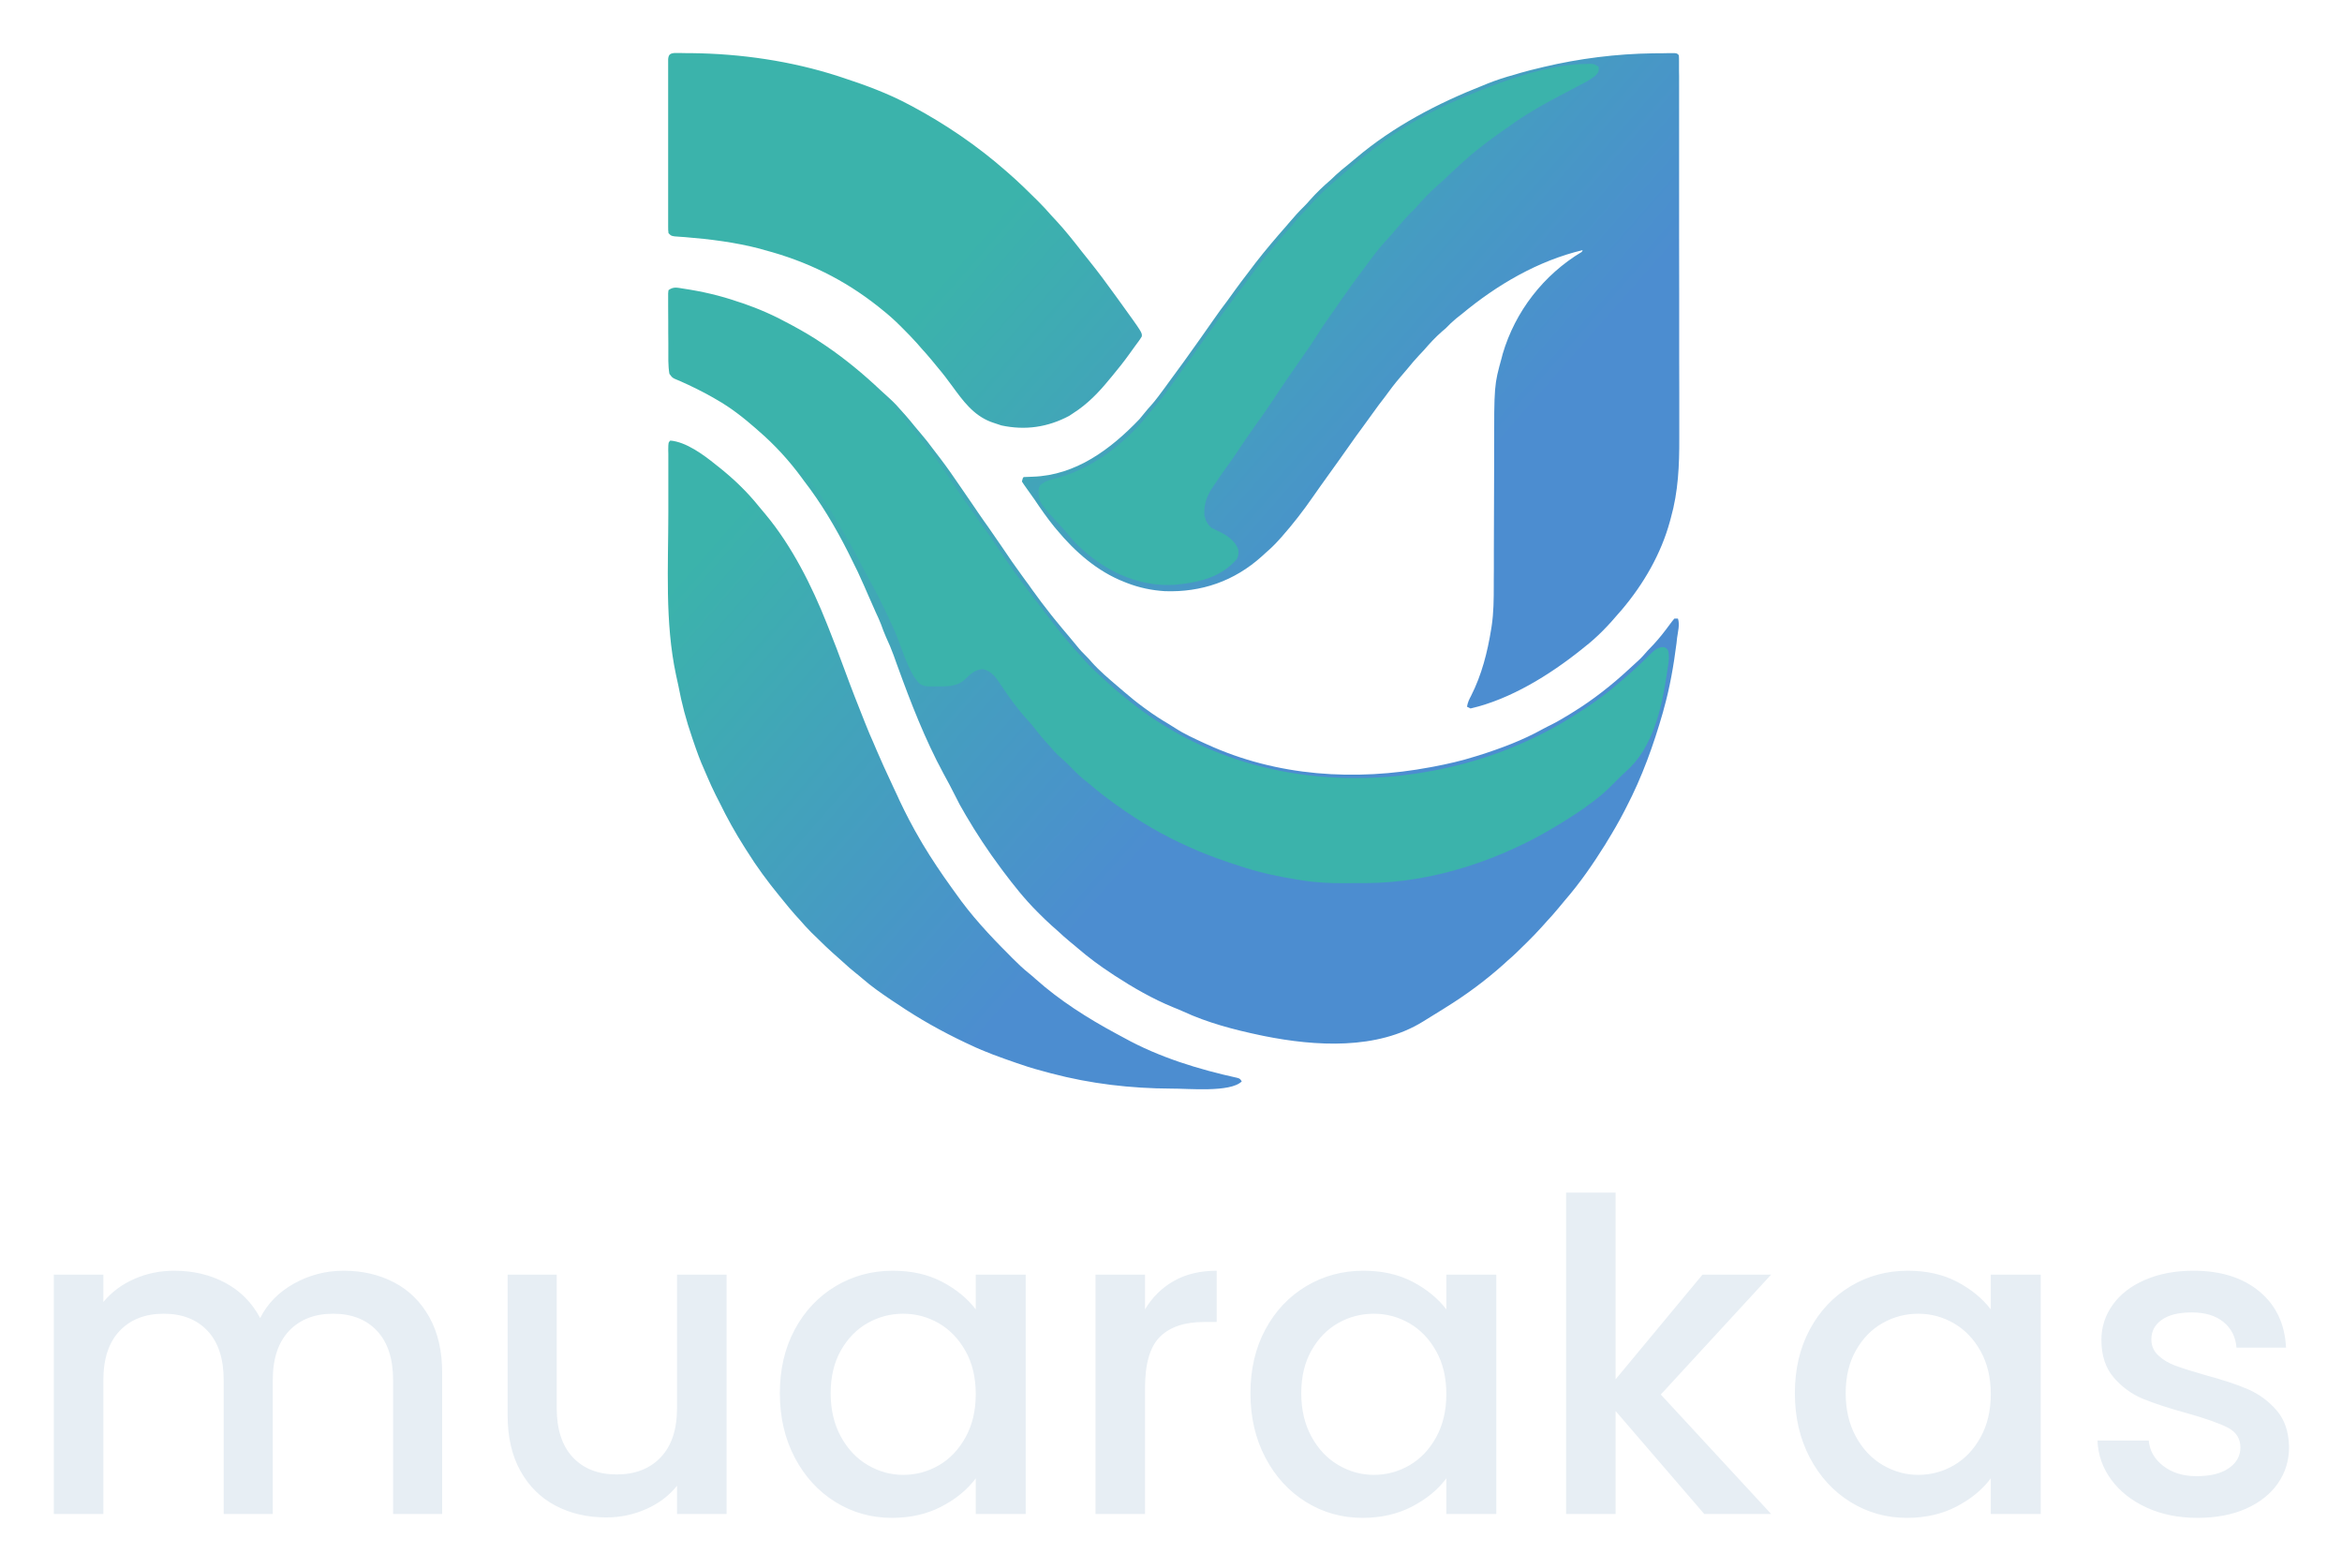
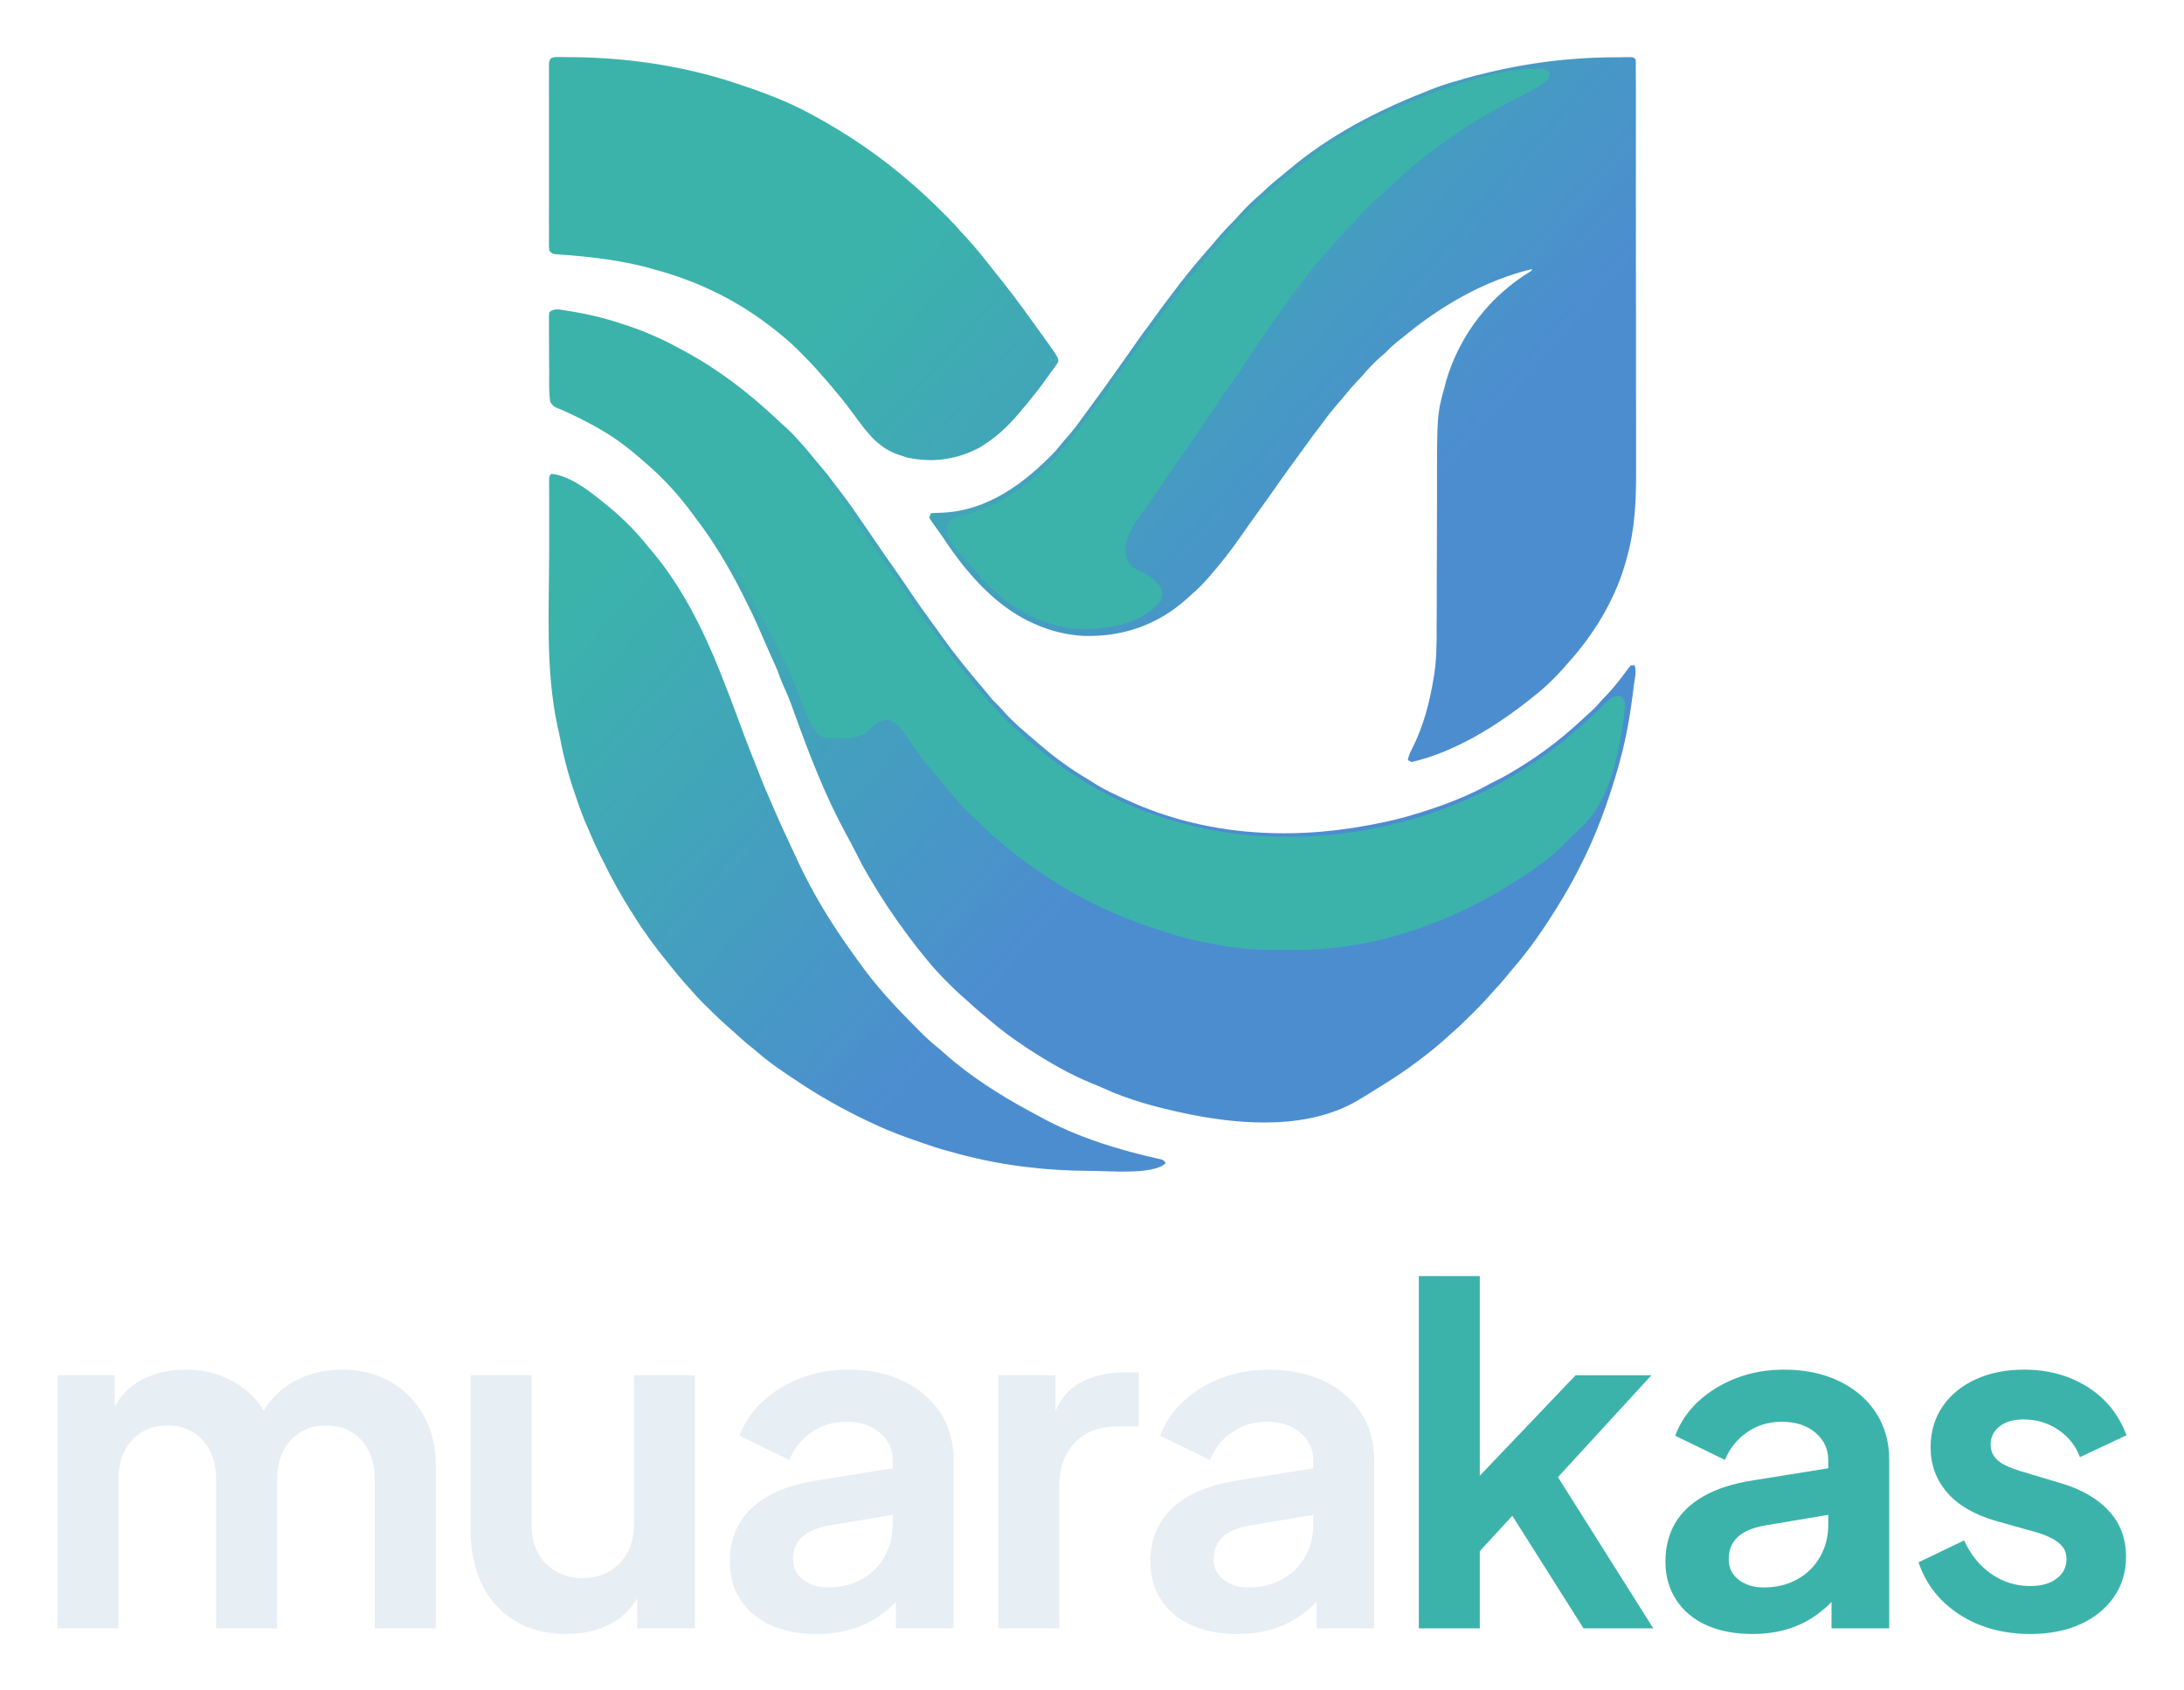
- <svg xmlns="http://www.w3.org/2000/svg" viewBox="-670 23 2631 1761" role="img" aria-labelledby="mk-t">
-   <style>.mk-s1{stop-color:#3BB3AB}.mk-s2{stop-color:#4C8DD0}.mk-band{fill:#3BB3AB}.mk-word{fill:#E7EEF4}</style>
+ <svg xmlns="http://www.w3.org/2000/svg" viewBox="-493 23 2282 1765" role="img" aria-labelledby="mk-t">
+   <style>.mk-s1{stop-color:#3BB3AB}.mk-s2{stop-color:#4C8DD0}.mk-band,.mk-word2{fill:#3BB3AB}.mk-word{fill:#E7EEF4}</style>
  <defs>
    <linearGradient id="mk-g" gradientUnits="userSpaceOnUse" x1="140" y1="220" x2="1120" y2="1080">
      <stop offset=".2" class="mk-s1" />
      <stop offset=".66" class="mk-s2" />
    </linearGradient>
  </defs>
  <g class="mk-base" fill="url(#mk-g)">
    <path d="M 87.3 82.6 C 88.7 82.6 90.1 82.6 91.5 82.6 C 93 82.6 94.6 82.6 96.2 82.6 C 97.8 82.6 99.5 82.6 101.2 82.7 C 102.9 82.7 104.6 82.7 106.4 82.7 C 162.2 83.3 218.8 91.5 272 108.7 C 272.6 108.9 272.6 108.9 275.3 109.8 C 301.4 118.3 327.7 127.9 352 141 C 352.4 141.2 352.4 141.2 354.5 142.3 C 392.2 162.5 427.9 186.8 460 215 C 461.3 216.1 462.6 217.2 463.9 218.4 C 474.5 227.7 484.6 237.5 494.5 247.4 C 495.4 248.2 496.2 249.1 497 249.9 C 501.9 254.8 506.5 259.8 511 265 C 512.8 267 514.7 268.9 516.5 270.9 C 526.7 281.9 536 293.7 545.2 305.5 C 548.1 309.2 551.1 312.9 554 316.5 C 564.1 329.1 573.6 341.9 583 355 C 585.1 358 587.3 361 589.5 364 C 613.1 396.7 613.1 396.7 612.7 401 C 610.4 404.9 607.7 408.4 605 412 C 602.9 414.8 600.9 417.6 598.9 420.5 C 592.6 429.3 585.9 437.7 579 446 C 578.1 447 577.2 448.1 576.3 449.2 C 564.6 463.6 551.7 477 536 487 C 535.2 487.5 535.2 487.5 531.2 490.2 C 507 503.1 481.8 506.7 455 501 C 451.9 500 448.9 499 446 498 C 445.5 497.8 445.5 497.8 442.9 496.9 C 423.3 489.3 411.8 473.3 399.8 456.9 C 394.5 449.6 389.1 442.5 383.3 435.7 C 380.9 432.9 378.7 430.1 376.4 427.3 C 372.8 423 369.1 418.7 365.3 414.6 C 363.5 412.5 361.7 410.5 359.9 408.4 C 354.9 402.8 349.6 397.4 344.2 392 C 343.2 391 342.2 390 341.1 388.9 C 334.7 382.5 328.1 376.6 321 371 C 319.6 369.9 318.2 368.7 316.8 367.6 C 278.4 337.1 236.3 316.5 189 304 C 188.1 303.7 188.1 303.7 183.5 302.4 C 155.9 295.2 127.7 291.7 99.4 289.4 C 98.4 289.4 97.4 289.3 96.3 289.2 C 93.6 289 90.8 288.8 88.1 288.6 C 84 288 84 288 81 285 C 80.6 281.5 80.6 281.5 80.6 277.1 C 80.6 275.4 80.6 273.7 80.6 272 C 80.6 271.1 80.6 271.1 80.6 266.4 C 80.6 264.5 80.6 262.5 80.6 260.5 C 80.5 255.2 80.6 249.9 80.6 244.6 C 80.6 239 80.6 233.5 80.6 227.9 C 80.6 218.6 80.6 209.2 80.6 199.9 C 80.6 189.1 80.6 178.3 80.6 167.5 C 80.6 158.2 80.6 148.9 80.6 139.7 C 80.6 134.1 80.6 128.6 80.6 123.1 C 80.5 116.9 80.6 110.7 80.6 104.5 C 80.6 102.7 80.6 100.8 80.6 98.9 C 80.6 97.3 80.6 95.6 80.6 93.9 C 80.6 92.4 80.6 90.9 80.6 89.4 C 81.1 84.6 82.5 83.1 87.3 82.6 Z M 1187.1 82.9 C 1191.4 82.8 1195.7 82.8 1200 82.8 C 1201.4 82.8 1202.7 82.7 1204.1 82.7 C 1205.4 82.7 1206.7 82.7 1207.9 82.7 C 1209.1 82.7 1210.2 82.7 1211.3 82.7 C 1214 83 1214 83 1216 85 C 1216.2 88.2 1216.2 88.2 1216.2 92.5 C 1216.2 94.1 1216.2 95.7 1216.2 97.4 C 1216.2 99.2 1216.2 101 1216.2 102.8 C 1216.2 104.7 1216.2 106.6 1216.3 108.6 C 1216.3 113.9 1216.3 119.2 1216.3 124.5 C 1216.3 130.2 1216.3 135.9 1216.3 141.6 C 1216.3 152.8 1216.3 164 1216.3 175.2 C 1216.3 184.3 1216.3 193.4 1216.3 202.5 C 1216.3 228.4 1216.3 254.2 1216.3 280 C 1216.3 280.7 1216.3 280.7 1216.3 284.3 C 1216.3 285.7 1216.3 287.1 1216.3 288.5 C 1216.3 311.1 1216.4 333.6 1216.4 356.2 C 1216.4 379.4 1216.4 402.6 1216.4 425.8 C 1216.4 438.8 1216.4 451.8 1216.5 464.8 C 1216.5 475.9 1216.5 487 1216.5 498.1 C 1216.5 503.7 1216.5 509.4 1216.5 515 C 1216.6 545.8 1215.4 575.2 1207 605 C 1206.6 606.2 1206.3 607.4 1206 608.7 C 1196.1 645.2 1176.3 679.3 1152 708 C 1151 709.1 1150.1 710.2 1149.1 711.3 C 1137.3 725.3 1124.5 738.8 1110 750 C 1108.9 750.8 1107.8 751.7 1106.8 752.6 C 1071.2 781.1 1026.9 808.7 982 819 C 980.6 818.3 979.3 817.6 978 817 C 978.9 812.1 980.3 809.1 982.6 804.8 C 994.6 781.1 1001 755.9 1005.2 729.8 C 1005.3 728.7 1005.5 727.7 1005.7 726.6 C 1008 711.5 1008.1 696.3 1008.1 681 C 1008.1 679 1008.1 676.9 1008.1 674.8 C 1008.2 670.4 1008.2 666 1008.2 661.5 C 1008.2 654.5 1008.2 647.4 1008.2 640.4 C 1008.3 620.4 1008.3 600.3 1008.4 580.3 C 1008.4 569.2 1008.4 558.1 1008.5 547 C 1008.5 541.2 1008.5 535.4 1008.5 529.5 C 1008.5 455.7 1008.5 455.7 1017 425 C 1017.2 424.3 1017.2 424.3 1018.1 420.7 C 1032.2 372.8 1064.1 331.7 1107 306 C 1107.3 305.3 1107.6 304.6 1108 304 C 1057.5 316.1 1011.7 343 972 376 C 969.9 377.6 967.9 379.2 965.9 380.8 C 961.7 384.3 957.8 388 954 392 C 952.7 393.1 951.4 394.2 950.1 395.3 C 942.8 401.7 936.3 408.6 930 416 C 928 418.1 926.1 420.2 924.1 422.3 C 919.6 427.1 915.4 432 911.3 437.1 C 908.7 440.3 905.9 443.5 903.2 446.6 C 896.7 454.1 890.8 462 885 470 C 883 472.6 881 475.2 879 477.8 C 872.6 486.5 866.3 495.2 860 504 C 857.8 507 855.6 510 853.4 513 C 847.2 521.6 841.1 530.3 835 539 C 827.8 549.1 820.6 559.2 813.3 569.3 C 810.4 573.3 807.6 577.4 804.8 581.4 C 794 597 782.5 611.8 770 626 C 769.1 627 768.2 628 767.3 629 C 762.5 634.4 757.5 639.3 752 644 C 750.4 645.4 748.9 646.8 747.4 648.2 C 716.6 675.9 679.6 688.7 638.5 687.2 C 623.9 686.3 609.6 683.3 596 678 C 595 677.6 594 677.2 593 676.8 C 562.7 665 537.5 642.8 517 618 C 516.1 616.9 515.2 615.9 514.3 614.8 C 506.3 604.9 499.1 594.6 492 584 C 486 575.4 486 575.4 483 571.3 C 481.2 568.9 479.6 566.4 478 564 C 479 560 479 560 480 559 C 483.4 558.8 486.8 558.7 490.3 558.6 C 538.6 557 577.7 527.8 610 494 C 612.4 491.2 614.7 488.3 617 485.5 C 618.8 483.2 620.8 481 622.8 478.8 C 628.7 472.2 633.8 465 639 458 C 640.1 456.4 641.2 454.9 642.4 453.3 C 654.5 437 666.3 420.6 678 404 C 681 399.7 684 395.5 687 391.2 C 689 388.3 691 385.4 693.1 382.5 C 698.1 375.3 703.2 368.2 708.6 361.2 C 711.6 357.2 714.5 353.1 717.4 349 C 722 342.7 726.6 336.5 731.4 330.3 C 734.5 326.3 737.5 322.3 740.5 318.3 C 751.5 304.1 763.1 290.5 775 277 C 775.4 276.4 775.4 276.4 777.7 273.8 C 783.4 267 789.2 260.6 795.5 254.4 C 797.6 252.4 799.5 250.2 801.4 248 C 808.7 239.7 816.6 232.2 825 225 C 826.9 223.2 828.9 221.3 830.8 219.5 C 835.2 215.5 839.7 211.7 844.4 208 C 847.4 205.6 850.3 203.1 853.3 200.6 C 895.3 165 945.1 139 996 119 C 997.5 118.3 999 117.7 1000.6 117.1 C 1010.6 113.1 1020.6 109.8 1031 107 C 1033.3 106.3 1035.7 105.6 1038 104.9 C 1045.6 102.7 1053.3 100.8 1061 99 C 1061.9 98.7 1062.8 98.5 1063.8 98.3 C 1104.2 88.7 1145.6 83.5 1187.1 82.9 Z M 97.8 347.3 C 118.6 350.4 139.2 355.1 159 362 C 159.9 362.3 159.9 362.3 164 363.6 C 182.5 369.9 199.9 377.6 217 387 C 218.1 387.6 219.1 388.1 220.2 388.7 C 231.8 395 243.1 401.5 254 409 C 255.3 409.9 256.6 410.7 257.9 411.6 C 279.8 426.5 300.1 443.4 319.4 461.6 C 322.7 464.7 326.1 467.7 329.4 470.7 C 334.7 475.5 339.4 480.6 344 486 C 345.2 487.3 346.3 488.6 347.5 489.9 C 351 493.9 354.3 497.9 357.6 502 C 360.2 505.2 362.9 508.3 365.5 511.4 C 369.8 516.4 373.8 521.5 377.6 526.7 C 380.4 530.5 383.3 534.1 386.1 537.8 C 394.1 548.3 401.6 559.1 409 570 C 409.6 570.8 410.2 571.7 410.8 572.6 C 415.7 579.7 420.5 586.8 425.4 593.9 C 426.5 595.5 427.6 597.1 428.7 598.8 C 429.7 600.2 430.7 601.7 431.7 603.1 C 434.3 607 437.1 610.8 439.8 614.6 C 445.1 622.1 450.2 629.6 455.4 637.2 C 463 648.7 470.9 659.9 479 671 C 480.4 672.8 481.7 674.7 483 676.5 C 483.3 676.9 483.3 676.9 484.9 679 C 486.6 681.4 488.3 683.8 490 686.2 C 496.8 695.6 503.7 704.9 511 714 C 512.1 715.3 513.1 716.6 514.2 718 C 520.2 725.4 526.3 732.7 532.5 740 C 534.9 742.9 537.3 745.8 539.7 748.7 C 543.2 753.1 546.9 757 550.9 760.9 C 552.8 762.7 554.5 764.7 556.2 766.7 C 565.1 776.7 575.4 785.4 585.6 794.1 C 587.9 796.1 590.3 798.1 592.6 800.1 C 599.9 806.4 607.3 812.4 615 818 C 616.1 818.8 617.2 819.6 618.3 820.4 C 626.2 826.2 634.3 831.4 642.8 836.4 C 645.3 837.9 647.8 839.5 650.3 841.1 C 660.6 847.8 671.8 852.8 683 858 C 684 858.4 684.9 858.9 685.9 859.3 C 764.6 895.4 852.5 900.9 937 885 C 937.7 884.9 937.7 884.9 940.8 884.3 C 956.5 881.3 971.9 877.8 987 873 C 988.2 872.6 989.4 872.3 990.7 871.9 C 1015.7 864 1040.2 854.9 1063.2 842.1 C 1066.3 840.4 1069.5 838.8 1072.6 837.3 C 1079.6 833.8 1086.1 829.9 1092.7 825.9 C 1094 825.1 1095.2 824.4 1096.4 823.6 C 1119.7 809.3 1141 792.5 1161 773.9 C 1163.7 771.3 1166.6 768.8 1169.4 766.2 C 1173.7 762.4 1177.3 758.3 1181 754 C 1183.1 751.8 1185.2 749.5 1187.4 747.3 C 1194.2 740 1200.2 732.3 1206.1 724.2 C 1207.6 722.1 1209.3 720 1211 718 C 1212.4 718 1213.7 718 1215 718 C 1217.3 724.7 1214.9 733 1214 739.9 C 1213.8 741.8 1213.6 743.6 1213.4 745.6 C 1210.2 770.6 1205.9 795.7 1199 820 C 1198.8 821 1198.5 822 1198.2 823.1 C 1187.7 859.8 1174.7 896 1157 930 C 1156.3 931.5 1155.5 933 1154.7 934.5 C 1148.6 946.3 1142 957.7 1135 969 C 1134.8 969.4 1134.8 969.4 1133.4 971.7 C 1119.6 993.8 1105 1015 1087.9 1034.7 C 1085.4 1037.6 1082.9 1040.6 1080.5 1043.6 C 1076.4 1048.6 1072.2 1053.3 1067.8 1058 C 1065.8 1060.1 1063.9 1062.3 1062 1064.5 C 1056.6 1070.6 1050.9 1076.3 1045.1 1082.1 C 1044 1083.2 1042.8 1084.4 1041.6 1085.5 C 1035.9 1091.2 1030.2 1096.8 1024 1102 C 1022.4 1103.5 1020.8 1104.9 1019.2 1106.4 C 999.1 1124.4 977 1140.8 954 1155 C 953.2 1155.5 952.4 1156 951.5 1156.6 C 947 1159.4 942.5 1162.2 937.9 1165 C 934.9 1166.9 931.8 1168.8 928.7 1170.7 C 877 1202.8 807.8 1198.6 750 1187 C 749.3 1186.9 749.3 1186.9 745.7 1186.1 C 716.2 1179.9 686.5 1172.1 659.1 1159.4 C 655.4 1157.7 651.6 1156.2 647.9 1154.7 C 624.7 1145.2 602.9 1132.6 582 1119 C 581.1 1118.4 580.1 1117.8 579.2 1117.1 C 565.8 1108.4 553 1098.9 540.9 1088.5 C 538.2 1086.1 535.3 1083.8 532.5 1081.5 C 527.5 1077.4 522.8 1073.2 518.1 1068.8 C 515.8 1066.7 513.6 1064.7 511.3 1062.8 C 506.5 1058.5 502 1054.1 497.5 1049.6 C 496.7 1048.8 495.9 1047.9 495 1047.1 C 481.1 1033.2 468.8 1017.7 457 1002 C 456 1000.6 455 999.2 453.9 997.8 C 439.8 978.9 426.9 959.3 415 939 C 414.4 937.8 413.7 936.7 413 935.5 C 409.6 929.9 406.6 924.3 403.8 918.5 C 399.4 909.6 394.7 900.9 390 892.3 C 369.1 853.7 353.1 812.3 338.2 771.2 C 337.7 769.8 337.2 768.5 336.7 767.1 C 335.8 764.6 334.9 762 334 759.5 C 331.4 752.4 328.6 745.7 325.4 738.9 C 323.2 734.1 321.5 729.2 319.7 724.3 C 317.9 719.7 315.9 715.3 313.8 710.9 C 311.8 706.4 309.8 701.9 307.8 697.3 C 307.4 696.5 307.4 696.5 305.5 692.1 C 303.9 688.5 302.4 684.9 300.8 681.3 C 296.2 670.7 291.3 660.3 286 650 C 284.8 647.5 283.5 645 282.3 642.5 C 268.1 614.6 252.2 587.8 233 563 C 232.3 562.1 231.7 561.1 230.9 560.1 C 216.8 540.8 200.2 522.6 182 507 C 181.1 506.1 180.1 505.3 179.1 504.4 C 165.4 492.4 150.9 481 135 472 C 133.7 471.2 132.3 470.4 130.9 469.6 C 118.9 462.8 106.7 456.8 94.1 451.2 C 92.9 450.7 91.7 450.2 90.5 449.7 C 89.5 449.3 88.5 448.8 87.5 448.4 C 85 447 85 447 82 443 C 80.4 433.4 80.8 423.5 80.8 413.8 C 80.8 411.9 80.8 410.1 80.8 408.2 C 80.8 404.3 80.8 400.4 80.7 396.5 C 80.7 392.5 80.7 388.5 80.7 384.6 C 80.6 378.8 80.6 373.1 80.6 367.3 C 80.6 365.5 80.6 363.7 80.6 361.9 C 80.6 360.2 80.6 358.6 80.6 356.9 C 80.6 355.4 80.6 354 80.6 352.5 C 80.7 351.3 80.9 350.2 81 349 C 86.8 344.7 90.9 346.3 97.8 347.3 Z M 83 518 C 100.7 519.4 120.6 534.1 134 545 C 134.6 545.5 134.6 545.5 137.7 547.9 C 154.4 561.2 169.4 575.6 182.7 592.2 C 185.1 595.1 187.5 598 189.9 600.8 C 219.5 636.3 242.1 681.3 259 724 C 259.2 724.6 259.2 724.6 260.4 727.5 C 266.8 743.5 273 759.6 278.9 775.8 C 286.1 795.5 293.7 814.9 301.5 834.4 C 302 835.6 302.5 836.8 303 838.1 C 305.5 844.5 308.2 850.8 311 857 C 312.3 860.1 313.7 863.3 315 866.4 C 320 878.1 325.3 889.7 330.7 901.2 C 331.8 903.5 332.8 905.8 333.9 908.1 C 335.6 911.7 337.3 915.4 339 919 C 339.4 919.9 339.8 920.8 340.2 921.7 C 347.5 937.2 355.3 952.2 364 967 C 364.4 967.8 364.4 967.8 366.7 971.6 C 376.6 988.1 387.4 1004.2 398.7 1019.9 C 400.3 1022 401.8 1024.2 403.4 1026.4 C 420.8 1051.3 441.6 1073.8 463.1 1095.2 C 464.3 1096.5 465.6 1097.8 467 1099.2 C 473.3 1105.5 479.6 1111.6 486.7 1117.2 C 489 1119 491.1 1120.9 493.3 1122.9 C 520.4 1147.1 551.8 1167 583.7 1184.2 C 586.8 1185.8 589.8 1187.4 592.8 1189.1 C 632.1 1210.9 676.6 1224.5 720.3 1234.1 C 723 1235 723 1235 725 1238 C 712.2 1250.8 664.2 1245.9 646 1246.1 C 600.1 1245.9 555.3 1240.7 511 1229 C 510 1228.7 509 1228.5 508 1228.2 C 497.6 1225.5 487.2 1222.6 477 1219 C 475.3 1218.4 473.6 1217.9 471.9 1217.3 C 454.3 1211.2 436.8 1205.1 420 1197 C 418.3 1196.2 416.6 1195.4 414.8 1194.6 C 388 1181.9 362.6 1167.7 338 1151 C 336 1149.7 334 1148.3 331.9 1147 C 320.5 1139.3 309.3 1131.6 298.9 1122.5 C 296.3 1120.2 293.6 1118.1 290.9 1115.9 C 286.3 1112.3 281.9 1108.4 277.6 1104.4 C 275.5 1102.4 273.3 1100.5 271.1 1098.6 C 261.8 1090.5 252.9 1082 244.1 1073.2 C 243.3 1072.5 242.5 1071.7 241.7 1070.9 C 236.9 1066.1 232.4 1061.1 228 1056 C 226.5 1054.4 225.1 1052.8 223.6 1051.2 C 218.9 1045.9 214.4 1040.5 210 1035 C 208.5 1033.2 207 1031.4 205.6 1029.6 C 192.4 1013.5 180 996.7 169 979 C 168.2 977.8 167.5 976.6 166.7 975.4 C 156.1 958.8 146.6 941.7 138 924 C 136.6 921.3 135.3 918.7 133.9 916 C 130.6 909.4 127.6 902.7 124.7 896 C 123.6 893.4 122.4 890.7 121.3 888.1 C 116.5 877.6 112.7 866.9 109 856 C 108.7 855.3 108.7 855.3 107.5 851.6 C 100.9 832.5 95.8 813.3 92.1 793.5 C 91.3 789.4 90.4 785.2 89.4 781.1 C 76.8 722 80.8 659 80.8 598.9 C 80.8 590.6 80.8 582.3 80.8 574 C 80.8 567.5 80.8 561 80.8 554.6 C 80.8 551.5 80.8 548.5 80.8 545.4 C 80.7 541.1 80.8 536.9 80.8 532.7 C 80.8 531.4 80.7 530.1 80.7 528.8 C 80.8 520.2 80.8 520.2 83 518 Z" />
  </g>
  <g class="mk-band">
    <path d="M 1112.7 94.8 C 1113.4 94.8 1113.4 94.8 1117.1 94.7 C 1121 95 1121 95 1126 98 C 1126 104 1126 104 1122.5 107.8 C 1116.2 113 1109 116.5 1101.8 120.2 C 1099 121.8 1096.1 123.2 1093.2 124.8 C 1092.5 125.2 1092.5 125.2 1089 127 C 1069.1 137.2 1049.4 148.2 1031 160.9 C 1029.5 162.1 1028 163.1 1026.5 164.2 C 1009.4 175.9 992.5 188.1 977 201.9 C 976.1 202.8 975.2 203.7 974.2 204.4 C 972.6 205.9 971 207.4 969.3 208.8 C 967.7 210.3 966.1 211.8 964.4 213.3 C 960.7 216.7 957 220.1 953.4 223.7 C 950 226.9 950 226.9 946.5 229.9 C 937 238.2 928.2 247.4 920 256.9 C 918.4 258.6 916.7 260.4 915 261.9 C 909.8 267.1 905 272.6 900.3 278.2 C 899.3 279.4 898.2 280.6 897.2 281.9 C 896.2 283.1 895.1 284.2 894.1 285.6 C 891.4 288.4 888.8 291.4 886.1 294.4 C 879.5 301.4 873.8 309.2 868 316.9 C 866.8 318.6 865.5 320.2 864.3 321.9 C 852.6 337.4 841.2 353.2 830.2 369.4 C 827.2 373.8 824.1 378.1 820.9 382.6 C 816.8 388.4 812.8 394.4 809 400.6 C 804.3 408.1 799.3 415.4 794.1 422.6 C 789.7 428.9 785.4 435.1 781.1 441.4 C 779 444.6 776.9 447.6 774.7 450.6 C 769.2 458.6 764 466.6 758.7 474.6 C 753 483.1 747.1 491.6 741 499.9 C 733.9 509.9 727 520 720.3 530.1 C 716.5 535.9 712.6 541.4 708.6 546.9 C 703.5 553.9 698.6 561 693.9 568.1 C 693.2 569 692.6 570 691.9 571 C 685.4 581 682.4 590 683 602 C 684.6 608.2 686.2 611.9 691 616 C 693.5 617.4 696.1 618.5 698.7 619.8 C 708.1 624.2 717 630 721 640 C 721.5 644.4 721.5 647 719.6 651 C 701.7 671.9 676.3 677.6 650 680 C 612.6 682.5 576.9 667.4 549 643 C 548 642.1 547 641.2 546 640.4 C 540.2 635.2 535.1 630 530.3 623.9 C 527.9 620.9 525.3 618 522.6 615.1 C 497.6 588.1 497.6 588.1 496.7 575.6 C 497 571 497 571 498.5 568.1 C 504.4 563 512.1 561.4 519.6 559.5 C 558.7 548.5 594.7 520.2 619.7 488.9 C 622.2 485.8 624.8 482.8 627.3 479.9 C 638.3 466.9 648.1 452.9 658 438.9 C 660.2 435.9 662.4 432.9 664.6 429.9 C 671.8 419.9 678.9 409.9 685.9 399.9 C 693.5 389.1 701.2 378.6 709 367.9 C 711.3 364.9 713.6 361.8 715.9 358.6 C 722.1 350.2 728.2 342.1 734.4 333.8 C 736.7 330.8 739 327.8 741.2 324.6 C 746.7 317.2 752.4 310.1 758.4 303.1 C 760.9 300.1 763.2 297.2 765.6 294.4 C 769.4 289.6 773.4 285.2 777.5 280.8 C 780 278.1 782.3 275.1 784.6 272.4 C 788.5 267.6 792.7 263.2 797 258.9 C 797.5 258.4 797.5 258.4 800.2 255.2 C 804.1 250.8 808.2 246.7 812.5 242.4 C 813.2 241.8 813.9 241.1 814.6 240.2 C 819.2 235.7 824 231.2 829 226.9 C 830.1 226.1 831.2 225.2 832.3 224.2 C 834.6 222.2 836.9 220.2 839.2 218.2 C 841.7 216.2 844.2 213.9 846.7 211.8 C 855.8 203.8 865.3 196.3 875 188.9 C 876 188.2 877 187.4 878.1 186.7 C 917.1 156.3 964.1 135.2 1010 118 C 1011.8 117.3 1013.5 116.7 1015.4 116 C 1045.4 105.3 1080.7 95 1112.7 94.8 Z M 119.3 356 C 120.4 356.2 121.5 356.4 122.6 356.7 C 185.2 369.9 243.5 401.4 291.7 443.1 C 294.5 445.6 297.4 448 300.4 450.3 C 306.6 455.3 312.3 460.8 318.1 466.4 C 320.7 468.8 323.4 471.2 326.1 473.5 C 334.8 481.3 342.5 490.1 349.8 499.2 C 352.2 502.3 354.8 505.3 357.4 508.3 C 371.3 524.8 384.6 542.1 396.5 560.2 C 407.4 576.8 418.9 593 430.5 609.1 C 438.3 619.8 445.8 630.7 453.1 641.7 C 463.9 657.9 475.1 673.6 487 689 C 489.7 692.6 492.4 696.2 495.2 699.8 C 501.1 707.5 507 715.3 513 723 C 513.9 724.1 514.7 725.3 515.7 726.4 C 524.5 737.8 533.6 748.7 543.4 759.2 C 545.7 761.7 548 764.3 550.2 766.9 C 556.4 773.7 563.2 779.8 570 786 C 571.1 787 572.1 788 573.2 789 C 579.6 795 586.2 800.6 593 806 C 594.1 806.9 595.2 807.8 596.4 808.8 C 682.5 878.7 788.2 905.4 898 895 C 951.8 889.4 1004.3 875.5 1053 852 C 1053.5 851.8 1053.5 851.8 1055.8 850.6 C 1069.4 844.2 1082.3 836.9 1095 829 C 1095.9 828.4 1096.8 827.9 1097.7 827.3 C 1115.8 816.1 1132.9 804 1149 790 C 1150.1 789.1 1151.2 788.2 1152.3 787.2 C 1163.2 778 1173.7 768.3 1183.7 758.2 C 1188.3 753.7 1192.2 750 1198.9 750 C 1202 751 1202 751 1204 754 C 1205.7 760.9 1204.4 767.6 1203.4 774.5 C 1203.2 775.8 1203 777.1 1202.8 778.4 C 1197 817.7 1187.3 863.4 1156 890.3 C 1151.7 894.2 1147.6 898.4 1143.5 902.5 C 1137 909.1 1130.4 915.4 1123 921 C 1121.9 921.9 1120.7 922.8 1119.5 923.7 C 1108.5 932.2 1096.9 939.7 1085 947 C 1084 947.6 1083 948.2 1082 948.9 C 1018 988.4 940.6 1014.9 864.8 1015.2 C 863.5 1015.2 862.1 1015.2 860.8 1015.2 C 858 1015.2 855.2 1015.2 852.4 1015.2 C 848.2 1015.2 844 1015.3 839.9 1015.3 C 823.6 1015.4 808 1014.6 792 1012 C 790.3 1011.7 788.7 1011.5 787 1011.2 C 767.3 1008 748 1004.1 729 998 C 727.6 997.6 726.2 997.1 724.8 996.7 C 705.8 990.6 687.2 984.2 669 976 C 667.9 975.5 666.9 975.1 665.8 974.6 C 637 961.8 610.6 946.4 585 928 C 584.6 927.7 584.6 927.7 582.5 926.2 C 573.3 919.6 564.4 912.9 555.9 905.5 C 553.2 903.2 550.5 901 547.7 898.8 C 541.3 893.6 535.6 887.7 529.9 881.9 C 526.1 878.1 522.1 874.5 518 871 C 516.5 869.4 515 867.8 513.5 866.2 C 512.8 865.3 512 864.5 511.3 863.6 C 510.5 862.7 509.8 861.9 509 861 C 507.5 859.4 506.1 857.8 504.6 856.2 C 501.1 852.3 497.8 848.2 494.5 844.1 C 491.2 839.7 487.7 835.5 484 831.5 C 472.6 819.1 462.8 805.3 453.5 791.2 C 448.4 783.5 444 777.3 434.5 774.9 C 425.1 775.1 420.1 780.6 413.6 786.7 C 404.2 795 392.6 794.2 380.7 794.2 C 380.2 794.3 380.2 794.3 377.6 794.3 C 371.9 794.3 367.6 794.4 363 791 C 357.9 785.9 354.7 780.1 351.7 773.6 C 351.4 773.1 351.4 773.1 350.2 770.6 C 347 763.5 344.2 756.3 341.7 748.9 C 336.6 734.1 329.8 720.1 323 706 C 322.5 705 322.1 704.1 321.6 703.1 C 316.6 692.7 311.2 682.6 305.7 672.6 C 301.8 665.6 298.2 658.6 294.6 651.6 C 288.7 640.1 282.2 628.8 275.6 617.7 C 274.2 615.3 272.8 612.9 271.4 610.5 C 258.7 588.2 243.6 566.6 227 547 C 226.1 546 225.3 545 224.4 543.9 C 217.1 535.3 209.4 527.2 201.4 519.2 C 200.3 518 199.1 516.9 198 515.7 C 191.3 509 184.4 502.9 177 497 C 175.1 495.4 173.2 493.8 171.4 492.2 C 153.9 477.7 134.7 466.5 114.2 456.7 C 102.5 451 91.6 445 87 432 C 86.1 427.6 85.9 423.5 85.9 419 C 85.9 417.7 85.9 416.3 85.8 414.9 C 85.9 413.5 85.9 412 85.9 410.6 C 85.9 409.1 85.9 407.6 85.9 406.1 C 85.9 397.4 86 388.7 86.3 380.1 C 86.4 378.3 86.4 376.6 86.5 374.8 C 87.2 368 88.1 362 92.9 356.9 C 101.1 351.8 110.4 354.2 119.3 356 Z" />
  </g>
-   <path class="mk-word" d="M-173.252 1565.4V1724.0H-228.396V1573.696Q-228.396 1537.584 -246.452 1518.308Q-264.508 1499.032 -295.74 1499.032Q-326.972 1499.032 -345.272 1518.308Q-363.572 1537.584 -363.572 1573.696V1724.0H-418.716V1573.696Q-418.716 1537.584 -436.772 1518.308Q-454.828 1499.032 -486.06 1499.032Q-517.292 1499.032 -535.592 1518.308Q-553.892 1537.584 -553.892 1573.696V1724.0H-609.524V1455.112H-553.892V1485.856Q-540.228 1469.264 -519.244 1459.992Q-498.26 1450.72 -474.348 1450.72Q-442.14 1450.72 -416.764 1464.384Q-391.388 1478.048 -377.724 1503.912Q-365.524 1479.512 -339.66 1465.116Q-313.796 1450.72 -284.028 1450.72Q-252.308 1450.72 -227.176 1463.896Q-202.044 1477.072 -187.648 1502.936Q-173.252 1528.8 -173.252 1565.4ZM146.22 1455.112V1724.0H90.588V1692.28Q77.412 1708.872 56.184 1718.388Q34.956 1727.904 11.044 1727.904Q-20.676 1727.904 -45.808 1714.728Q-70.94 1701.552 -85.336 1675.688Q-99.732 1649.824 -99.732 1613.224V1455.112H-44.588V1604.928Q-44.588 1641.04 -26.532 1660.316Q-8.476 1679.592 22.756 1679.592Q53.988 1679.592 72.288 1660.316Q90.588 1641.04 90.588 1604.928V1455.112ZM332.956 1450.72Q364.676 1450.72 388.344 1463.164Q412.012 1475.608 426.164 1494.152V1455.112H482.284V1724.0H426.164V1683.984Q412.012 1703.016 387.612 1715.704Q363.212 1728.392 331.98 1728.392Q297.332 1728.392 268.54 1710.58Q239.748 1692.768 222.912 1660.804Q206.076 1628.84 206.076 1588.336Q206.076 1547.832 222.912 1516.6Q239.748 1485.368 268.784 1468.044Q297.82 1450.72 332.956 1450.72ZM344.668 1499.032Q323.196 1499.032 304.652 1509.524Q286.108 1520.016 274.64 1540.268Q263.172 1560.52 263.172 1588.336Q263.172 1616.152 274.64 1637.136Q286.108 1658.12 304.896 1669.1Q323.684 1680.08 344.668 1680.08Q366.14 1680.08 384.684 1669.344Q403.228 1658.608 414.696 1637.868Q426.164 1617.128 426.164 1589.312Q426.164 1561.496 414.696 1541.0Q403.228 1520.504 384.684 1509.768Q366.14 1499.032 344.668 1499.032ZM696.836 1450.72V1508.304H682.684Q649.988 1508.304 633.152 1524.896Q616.316 1541.488 616.316 1582.48V1724.0H560.684V1455.112H616.316V1494.152Q628.516 1473.656 648.768 1462.188Q669.02 1450.72 696.836 1450.72ZM861.612 1450.72Q893.332 1450.72 917.0 1463.164Q940.668 1475.608 954.82 1494.152V1455.112H1010.94V1724.0H954.82V1683.984Q940.668 1703.016 916.268 1715.704Q891.868 1728.392 860.636 1728.392Q825.988 1728.392 797.196 1710.58Q768.404 1692.768 751.568 1660.804Q734.732 1628.84 734.732 1588.336Q734.732 1547.832 751.568 1516.6Q768.404 1485.368 797.44 1468.044Q826.476 1450.72 861.612 1450.72ZM873.324 1499.032Q851.852 1499.032 833.308 1509.524Q814.764 1520.016 803.296 1540.268Q791.828 1560.52 791.828 1588.336Q791.828 1616.152 803.296 1637.136Q814.764 1658.12 833.552 1669.1Q852.34 1680.08 873.324 1680.08Q894.796 1680.08 913.34 1669.344Q931.884 1658.608 943.352 1637.868Q954.82 1617.128 954.82 1589.312Q954.82 1561.496 943.352 1541.0Q931.884 1520.504 913.34 1509.768Q894.796 1499.032 873.324 1499.032ZM1195.724 1589.8 1319.676 1724.0H1244.524L1144.972 1608.344V1724.0H1089.34V1362.88H1144.972V1572.72L1242.572 1455.112H1319.676ZM1473.228 1450.72Q1504.948 1450.72 1528.616 1463.164Q1552.284 1475.608 1566.436 1494.152V1455.112H1622.556V1724.0H1566.436V1683.984Q1552.284 1703.016 1527.884 1715.704Q1503.484 1728.392 1472.252 1728.392Q1437.604 1728.392 1408.812 1710.58Q1380.02 1692.768 1363.184 1660.804Q1346.348 1628.84 1346.348 1588.336Q1346.348 1547.832 1363.184 1516.6Q1380.02 1485.368 1409.056 1468.044Q1438.092 1450.72 1473.228 1450.72ZM1484.94 1499.032Q1463.468 1499.032 1444.924 1509.524Q1426.38 1520.016 1414.912 1540.268Q1403.444 1560.52 1403.444 1588.336Q1403.444 1616.152 1414.912 1637.136Q1426.38 1658.12 1445.168 1669.1Q1463.956 1680.08 1484.94 1680.08Q1506.412 1680.08 1524.956 1669.344Q1543.5 1658.608 1554.968 1637.868Q1566.436 1617.128 1566.436 1589.312Q1566.436 1561.496 1554.968 1541.0Q1543.5 1520.504 1524.956 1509.768Q1506.412 1499.032 1484.94 1499.032ZM1686.316 1641.528H1743.9Q1745.364 1658.608 1760.248 1670.076Q1775.132 1681.544 1797.58 1681.544Q1821.004 1681.544 1833.936 1672.516Q1846.868 1663.488 1846.868 1649.336Q1846.868 1634.208 1832.472 1626.888Q1818.076 1619.568 1786.844 1610.784Q1756.588 1602.488 1737.556 1594.68Q1718.524 1586.872 1704.616 1570.768Q1690.708 1554.664 1690.708 1528.312Q1690.708 1506.84 1703.396 1489.028Q1716.084 1471.216 1739.752 1460.968Q1763.42 1450.72 1794.164 1450.72Q1840.036 1450.72 1868.096 1473.9Q1896.156 1497.08 1898.108 1537.096H1842.476Q1841.012 1519.04 1827.836 1508.304Q1814.66 1497.568 1792.212 1497.568Q1770.252 1497.568 1758.54 1505.864Q1746.828 1514.16 1746.828 1527.824Q1746.828 1538.56 1754.636 1545.88Q1762.444 1553.2 1773.668 1557.348Q1784.892 1561.496 1806.852 1567.84Q1836.132 1575.648 1854.92 1583.7Q1873.708 1591.752 1887.372 1607.368Q1901.036 1622.984 1901.524 1648.848Q1901.524 1671.784 1888.836 1689.84Q1876.148 1707.896 1852.968 1718.144Q1829.788 1728.392 1798.556 1728.392Q1766.836 1728.392 1741.704 1716.924Q1716.572 1705.456 1701.932 1685.692Q1687.292 1665.928 1686.316 1641.528Z" />
+   <path class="mk-word" d="M-432.909 1724.0V1459.546H-373.115V1492.602Q-364.851 1477.046 -350.753 1467.81Q-328.877 1453.712 -299.223 1453.712Q-266.653 1453.712 -241.86 1470.727Q-226.304 1481.421 -217.554 1496.491Q-206.859 1479.477 -191.303 1469.268Q-166.996 1453.712 -135.398 1453.712Q-107.202 1453.712 -85.083 1466.351Q-62.964 1478.991 -50.325 1501.596Q-37.686 1524.201 -37.686 1553.855V1724.0H-101.369V1568.925Q-101.369 1551.424 -107.688 1538.785Q-114.008 1526.145 -125.189 1519.096Q-136.37 1512.048 -152.412 1512.048Q-167.482 1512.048 -179.149 1519.096Q-190.816 1526.145 -197.136 1538.785Q-203.456 1551.424 -203.456 1568.925V1724.0H-267.139V1568.925Q-267.139 1551.424 -273.458 1538.785Q-279.778 1526.145 -291.202 1519.096Q-302.626 1512.048 -318.182 1512.048Q-333.252 1512.048 -344.919 1519.096Q-356.587 1526.145 -362.906 1538.785Q-369.226 1551.424 -369.226 1568.925V1724.0ZM98.431 1729.834Q67.804 1729.834 45.199 1716.222Q22.594 1702.61 10.684 1678.304Q-1.226 1653.997 -1.226 1621.427V1459.546H62.457V1616.079Q62.457 1632.608 69.02 1645.004Q75.583 1657.4 87.979 1664.449Q100.375 1671.498 115.931 1671.498Q131.487 1671.498 143.641 1664.449Q155.794 1657.4 162.6 1644.761Q169.406 1632.122 169.406 1614.621V1459.546H233.089V1724.0H172.808V1692.402Q163.572 1708.444 148.016 1717.68Q126.626 1729.834 98.431 1729.834ZM360.454 1729.834Q332.745 1729.834 312.328 1720.597Q291.91 1711.361 280.729 1694.103Q269.548 1676.845 269.548 1653.997Q269.548 1632.122 279.271 1614.864Q288.993 1597.606 309.411 1585.939Q329.828 1574.272 360.941 1569.411L439.694 1556.771V1548.021Q439.694 1531.007 426.325 1519.583Q412.956 1508.159 391.081 1508.159Q370.663 1508.159 354.864 1519.096Q339.065 1530.034 331.773 1548.021L279.757 1522.742Q287.535 1501.839 304.306 1486.526Q321.078 1471.213 343.926 1462.462Q366.774 1453.712 393.511 1453.712Q426.082 1453.712 450.875 1465.622Q475.667 1477.532 489.522 1498.679Q503.376 1519.826 503.376 1548.021V1724.0H443.096V1696.291Q438.235 1701.638 432.402 1706.013Q418.304 1717.68 400.317 1723.757Q382.33 1729.834 360.454 1729.834ZM439.694 1605.384 373.094 1616.565Q354.135 1619.968 344.898 1628.719Q335.662 1637.469 335.662 1651.567Q335.662 1665.178 346.114 1673.199Q356.565 1681.221 372.122 1681.221Q392.053 1681.221 407.366 1672.713Q422.679 1664.206 431.186 1649.136Q439.694 1634.066 439.694 1616.079ZM550.045 1724.0V1459.546H609.839V1496.978Q618.589 1477.046 634.145 1468.296Q653.59 1456.629 681.3 1456.629H696.856V1513.02H674.008Q646.785 1513.02 630.256 1529.791Q613.728 1546.563 613.728 1576.703V1724.0ZM799.915 1729.834Q772.206 1729.834 751.789 1720.597Q731.371 1711.361 720.19 1694.103Q709.009 1676.845 709.009 1653.997Q709.009 1632.122 718.732 1614.864Q728.454 1597.606 748.872 1585.939Q769.289 1574.272 800.402 1569.411L879.155 1556.771V1548.021Q879.155 1531.007 865.786 1519.583Q852.417 1508.159 830.542 1508.159Q810.124 1508.159 794.325 1519.096Q778.526 1530.034 771.234 1548.021L719.218 1522.742Q726.996 1501.839 743.768 1486.526Q760.539 1471.213 783.387 1462.462Q806.235 1453.712 832.972 1453.712Q865.543 1453.712 890.336 1465.622Q915.128 1477.532 928.983 1498.679Q942.838 1519.826 942.838 1548.021V1724.0H882.557V1696.291Q877.696 1701.638 871.863 1706.013Q857.765 1717.68 839.778 1723.757Q821.791 1729.834 799.915 1729.834ZM879.155 1605.384 812.555 1616.565Q793.596 1619.968 784.359 1628.719Q775.123 1637.469 775.123 1651.567Q775.123 1665.178 785.575 1673.199Q796.026 1681.221 811.583 1681.221Q831.514 1681.221 846.827 1672.713Q862.14 1664.206 870.647 1649.136Q879.155 1634.066 879.155 1616.079Z" />
+   <path class="mk-word2" d="M989.506 1724.0V1356.0H1053.189V1564.55L1153.332 1459.546H1232.571L1134.859 1566.008L1234.515 1724.0H1161.596L1087.218 1606.357L1053.189 1643.303V1724.0ZM1338.061 1729.834Q1310.351 1729.834 1289.934 1720.597Q1269.517 1711.361 1258.336 1694.103Q1247.155 1676.845 1247.155 1653.997Q1247.155 1632.122 1256.877 1614.864Q1266.6 1597.606 1287.017 1585.939Q1307.435 1574.272 1338.547 1569.411L1417.3 1556.771V1548.021Q1417.3 1531.007 1403.931 1519.583Q1390.563 1508.159 1368.687 1508.159Q1348.269 1508.159 1332.47 1519.096Q1316.671 1530.034 1309.379 1548.021L1257.363 1522.742Q1265.141 1501.839 1281.913 1486.526Q1298.684 1471.213 1321.532 1462.462Q1344.38 1453.712 1371.118 1453.712Q1403.688 1453.712 1428.481 1465.622Q1453.273 1477.532 1467.128 1498.679Q1480.983 1519.826 1480.983 1548.021V1724.0H1420.703V1696.291Q1415.841 1701.638 1410.008 1706.013Q1395.91 1717.68 1377.923 1723.757Q1359.937 1729.834 1338.061 1729.834ZM1417.3 1605.384 1350.7 1616.565Q1331.741 1619.968 1322.505 1628.719Q1313.268 1637.469 1313.268 1651.567Q1313.268 1665.178 1323.72 1673.199Q1334.172 1681.221 1349.728 1681.221Q1369.659 1681.221 1384.972 1672.713Q1400.285 1664.206 1408.793 1649.136Q1417.3 1634.066 1417.3 1616.079ZM1628.28 1729.834Q1585.987 1729.834 1554.631 1709.659Q1523.276 1689.485 1511.609 1654.97L1559.25 1632.122Q1569.458 1654.483 1587.688 1667.123Q1605.918 1679.762 1628.28 1679.762Q1645.781 1679.762 1655.989 1671.984Q1666.198 1664.206 1666.198 1651.567Q1666.198 1643.789 1662.066 1638.684Q1657.934 1633.58 1650.885 1629.934Q1643.836 1626.288 1635.572 1623.857L1592.306 1611.704Q1558.764 1601.982 1541.506 1582.05Q1524.248 1562.119 1524.248 1534.896Q1524.248 1510.589 1536.645 1492.359Q1549.041 1474.129 1571.16 1463.921Q1593.279 1453.712 1621.96 1453.712Q1659.392 1453.712 1688.074 1471.699Q1716.756 1489.686 1728.909 1522.256L1680.296 1545.104Q1673.49 1527.118 1657.448 1516.423Q1641.406 1505.728 1621.474 1505.728Q1605.432 1505.728 1596.196 1513.02Q1586.959 1520.312 1586.959 1531.979Q1586.959 1539.271 1590.848 1544.618Q1594.737 1549.966 1601.786 1553.369Q1608.835 1556.771 1618.071 1559.688L1660.365 1572.328Q1692.935 1582.05 1710.679 1601.495Q1728.423 1620.941 1728.423 1649.136Q1728.423 1672.956 1715.783 1691.186Q1703.144 1709.416 1680.782 1719.625Q1658.42 1729.834 1628.28 1729.834Z" />
</svg>
